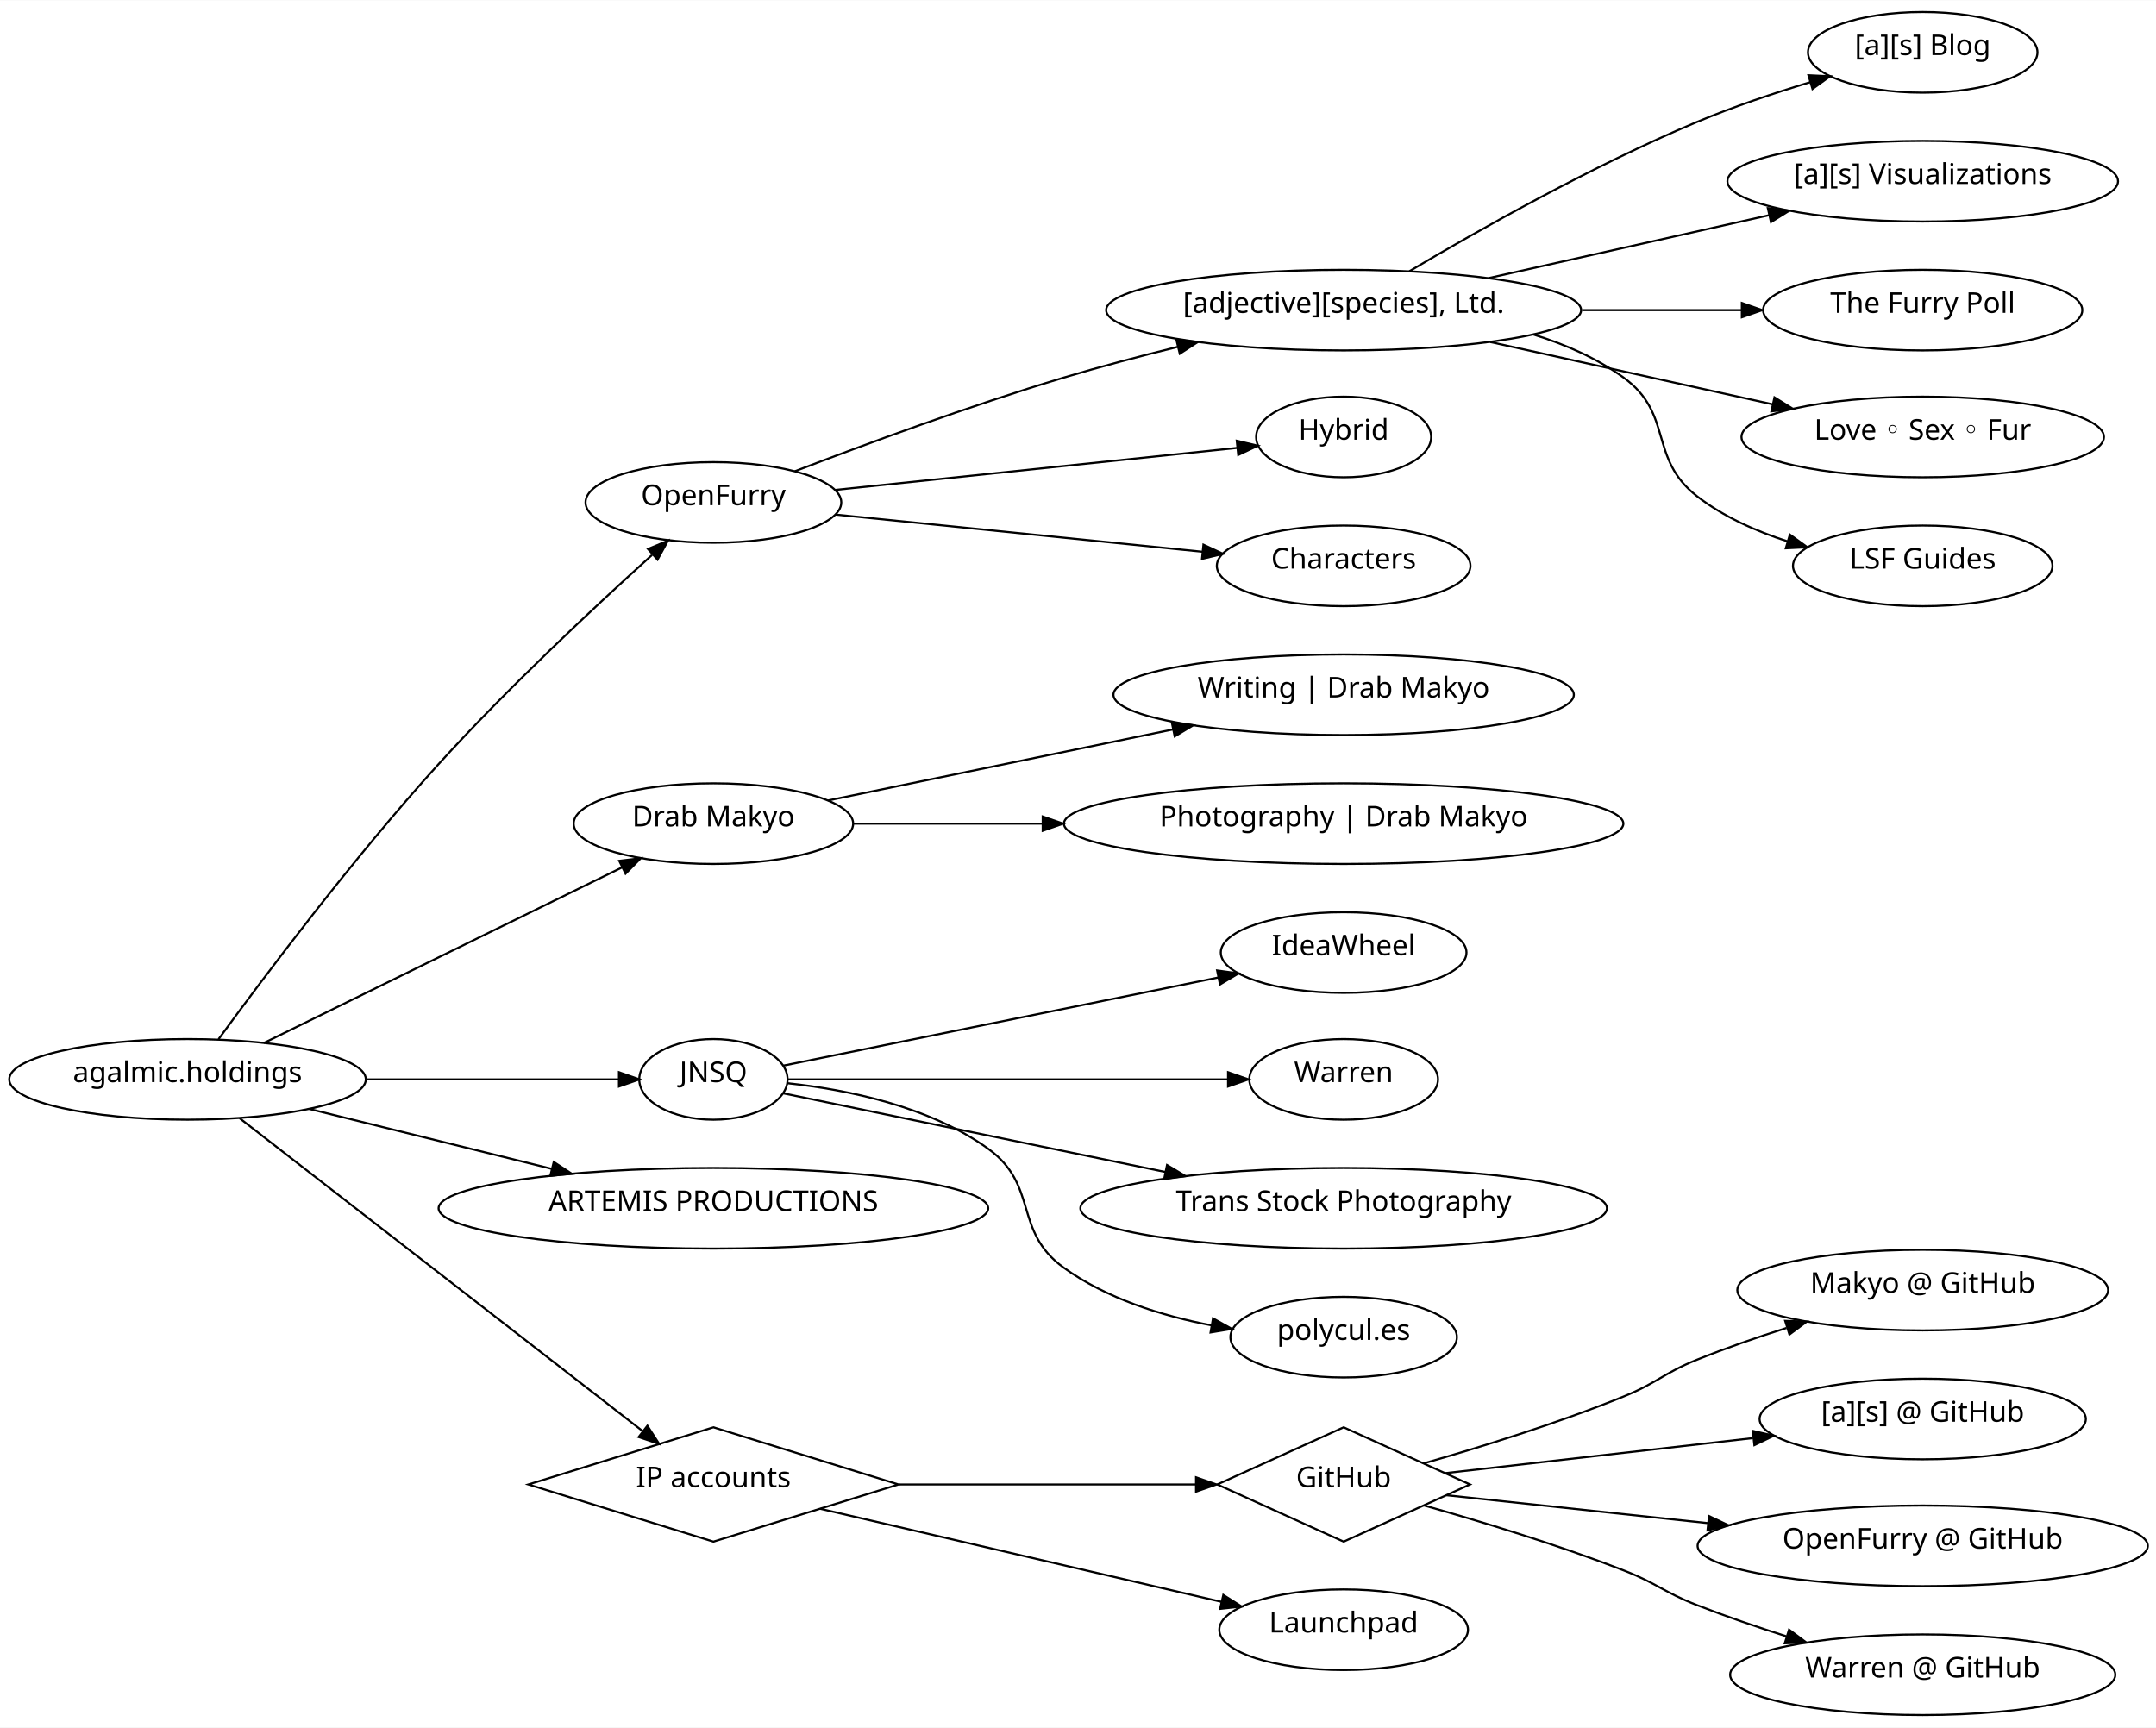
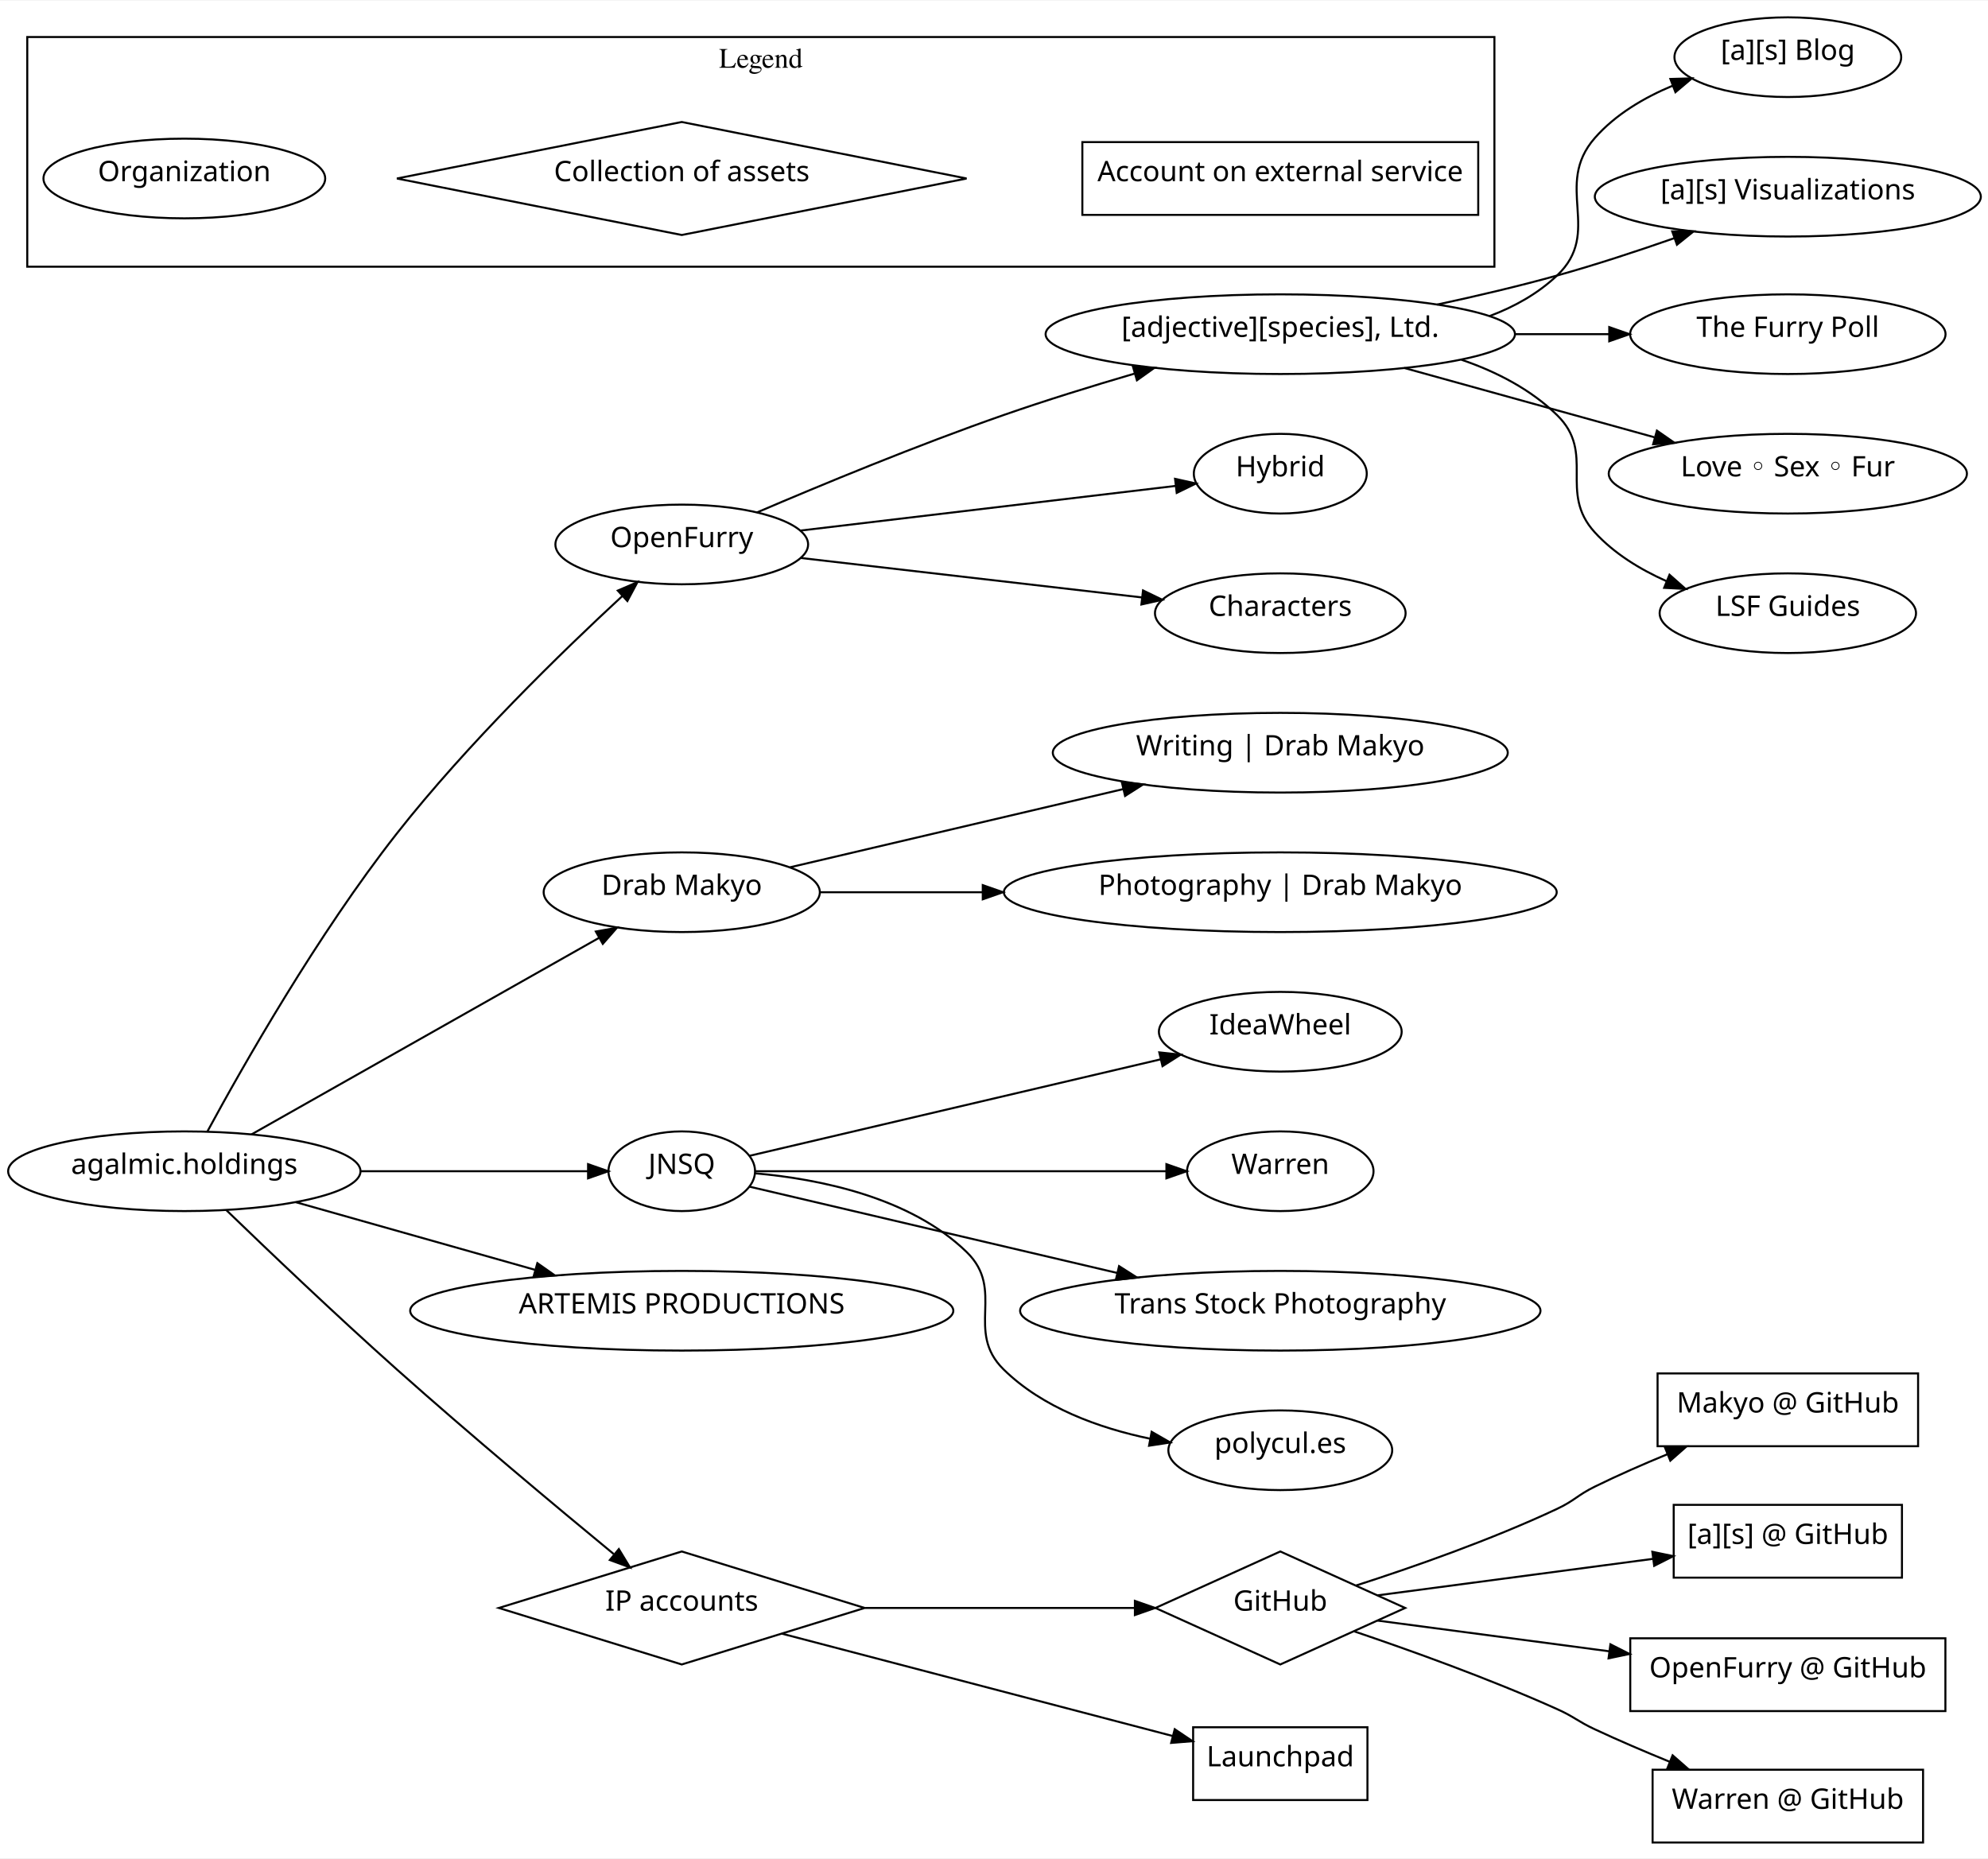
- <svg xmlns="http://www.w3.org/2000/svg" xmlns:xlink="http://www.w3.org/1999/xlink" width="539pt" height="432pt" viewBox="0.00 0.00 539.17 432.00">
-   <g id="graph0" class="graph" transform="scale(0.511712 0.511712) rotate(0) translate(4 840.225)">
-     <polygon fill="white" stroke="none" points="-4,4 -4,-840.225 1049.65,-840.225 1049.65,4 -4,4" />
+ <svg xmlns="http://www.w3.org/2000/svg" xmlns:xlink="http://www.w3.org/1999/xlink" width="539pt" height="504pt" viewBox="0.00 0.00 539.34 504.00">
+   <g id="graph0" class="graph" transform="scale(0.548585 0.548585) rotate(0) translate(4 914.728)">
+     <polygon fill="white" stroke="none" points="-4,4 -4,-914.728 979.155,-914.728 979.155,4 -4,4" />
+     <g id="clust1" class="cluster">
+       <polygon fill="none" stroke="black" points="9.484,-783.108 9.484,-896.707 735.051,-896.707 735.051,-783.108 9.484,-783.108" />
+       <text text-anchor="middle" x="372.267" y="-881.507" font-family="Times,serif" font-size="14.00">Legend</text>
+     </g>
    <g id="node1" class="node">
      <g id="a_node1">
        <a xlink:href="http://agalmic.holdings" xlink:title="agalmic.holdings">
-           <ellipse fill="none" stroke="black" cx="87.651" cy="-312.779" rx="87.139" ry="19.705" />
-           <text text-anchor="middle" x="87.651" y="-311.44" font-family="Antykwa Torunska" font-size="14.00">agalmic.holdings</text>
+           <ellipse fill="none" stroke="black" cx="87.155" cy="-335.737" rx="87.139" ry="19.705" />
+           <text text-anchor="middle" x="87.155" y="-334.398" font-family="Antykwa Torunska" font-size="14.00">agalmic.holdings</text>
        </a>
      </g>
    </g>
    <g id="node2" class="node">
      <g id="a_node2">
        <a xlink:href="http://openfurry.org" xlink:title="OpenFurry">
-           <ellipse fill="none" stroke="black" cx="344.651" cy="-594.779" rx="62.495" ry="19.705" />
-           <text text-anchor="middle" x="344.651" y="-593.44" font-family="Antykwa Torunska" font-size="14.00">OpenFurry</text>
+           <ellipse fill="none" stroke="black" cx="333.155" cy="-645.737" rx="62.495" ry="19.705" />
+           <text text-anchor="middle" x="333.155" y="-644.398" font-family="Antykwa Torunska" font-size="14.00">OpenFurry</text>
        </a>
      </g>
    </g>
    <g id="edge1" class="edge">
-       <path fill="none" stroke="black" d="M102.811,-332.437C124.695,-362.406 168.573,-420.878 210.251,-466.779 244.225,-504.195 286.872,-544.008 314.671,-569.114" />
-       <polygon fill="black" stroke="black" points="312.67,-572.021 322.447,-576.103 317.349,-566.815 312.67,-572.021" />
+       <path fill="none" stroke="black" d="M98.578,-355.42C116.018,-387.606 153.073,-452.906 192.222,-502.737 227.088,-547.117 274.065,-592.767 303.735,-620.197" />
+       <polygon fill="black" stroke="black" points="301.52,-622.915 311.253,-627.1 306.254,-617.759 301.52,-622.915" />
    </g>
    <g id="node11" class="node">
      <g id="a_node11">
        <a xlink:href="http://drab-makyo.com" xlink:title="Drab Makyo">
-           <ellipse fill="none" stroke="black" cx="344.651" cy="-437.779" rx="68.3" ry="19.705" />
-           <text text-anchor="middle" x="344.651" y="-436.44" font-family="Antykwa Torunska" font-size="14.00">Drab Makyo</text>
+           <ellipse fill="none" stroke="black" cx="333.155" cy="-473.737" rx="68.3" ry="19.705" />
+           <text text-anchor="middle" x="333.155" y="-472.398" font-family="Antykwa Torunska" font-size="14.00">Drab Makyo</text>
        </a>
      </g>
    </g>
    <g id="edge10" class="edge">
-       <path fill="none" stroke="black" d="M124.916,-330.556C171.032,-353.162 250.588,-392.16 299.987,-416.375" />
-       <polygon fill="black" stroke="black" points="298.626,-419.606 309.145,-420.865 301.707,-413.32 298.626,-419.606" />
+       <path fill="none" stroke="black" d="M120.305,-353.92C164.557,-378.948 244.2,-423.992 292.219,-451.15" />
+       <polygon fill="black" stroke="black" points="290.665,-454.292 301.092,-456.168 294.111,-448.199 290.665,-454.292" />
    </g>
    <g id="node14" class="node">
      <g id="a_node14">
        <a xlink:href="http://jnsq.us" xlink:title="JNSQ">
-           <ellipse fill="none" stroke="black" cx="344.651" cy="-312.779" rx="36.241" ry="19.705" />
-           <text text-anchor="middle" x="344.651" y="-311.44" font-family="Antykwa Torunska" font-size="14.00">JNSQ</text>
+           <ellipse fill="none" stroke="black" cx="333.155" cy="-335.737" rx="36.241" ry="19.705" />
+           <text text-anchor="middle" x="333.155" y="-334.398" font-family="Antykwa Torunska" font-size="14.00">JNSQ</text>
        </a>
      </g>
    </g>
    <g id="edge13" class="edge">
-       <path fill="none" stroke="black" d="M174.983,-312.779C216.36,-312.779 264.218,-312.779 298.362,-312.779" />
-       <polygon fill="black" stroke="black" points="298.496,-316.279 308.496,-312.779 298.496,-309.279 298.496,-316.279" />
+       <path fill="none" stroke="black" d="M174.524,-335.737C212.337,-335.737 255.155,-335.737 286.613,-335.737" />
+       <polygon fill="black" stroke="black" points="286.822,-339.237 296.822,-335.737 286.822,-332.237 286.822,-339.237" />
    </g>
    <g id="node19" class="node">
      <g id="a_node19">
        <a xlink:href="http://artemis.productions" xlink:title="ARTEMIS PRODUCTIONS">
-           <ellipse fill="none" stroke="black" cx="344.651" cy="-249.779" rx="134.3" ry="19.705" />
-           <text text-anchor="middle" x="344.651" y="-248.44" font-family="Antykwa Torunska" font-size="14.00">ARTEMIS PRODUCTIONS</text>
+           <ellipse fill="none" stroke="black" cx="333.155" cy="-266.737" rx="134.3" ry="19.705" />
+           <text text-anchor="middle" x="333.155" y="-265.398" font-family="Antykwa Torunska" font-size="14.00">ARTEMIS PRODUCTIONS</text>
        </a>
      </g>
    </g>
    <g id="edge18" class="edge">
-       <path fill="none" stroke="black" d="M147.153,-298.326C182.248,-289.655 227.323,-278.519 265.447,-269.1" />
-       <polygon fill="black" stroke="black" points="266.62,-272.416 275.489,-266.619 264.941,-265.62 266.62,-272.416" />
+       <path fill="none" stroke="black" d="M142.307,-320.424C177.105,-310.583 222.701,-297.689 260.487,-287.004" />
+       <polygon fill="black" stroke="black" points="261.746,-290.285 270.416,-284.196 259.841,-283.549 261.746,-290.285" />
    </g>
    <g id="node20" class="node">
-       <polygon fill="none" stroke="black" points="344.651,-142.724 254.196,-114.779 344.651,-86.834 435.106,-114.779 344.651,-142.724" />
-       <text text-anchor="middle" x="344.651" y="-113.44" font-family="Antykwa Torunska" font-size="14.00">IP accounts</text>
+       <polygon fill="none" stroke="black" points="333.155,-147.682 242.7,-119.737 333.155,-91.792 423.61,-119.737 333.155,-147.682" />
+       <text text-anchor="middle" x="333.155" y="-118.398" font-family="Antykwa Torunska" font-size="14.00">IP accounts</text>
    </g>
    <g id="edge19" class="edge">
-       <path fill="none" stroke="black" d="M113.102,-293.794C159.013,-258.146 258.168,-181.155 310.211,-140.745" />
-       <polygon fill="black" stroke="black" points="312.392,-143.483 318.144,-134.585 308.099,-137.954 312.392,-143.483" />
+       <path fill="none" stroke="black" d="M107.804,-316.621C128.507,-296.626 162.209,-264.487 192.222,-237.737 228.28,-205.599 270.85,-170.026 299.488,-146.427" />
+       <polygon fill="black" stroke="black" points="302.041,-148.858 307.541,-139.803 297.595,-143.452 302.041,-148.858" />
    </g>
    <g id="node3" class="node">
      <g id="a_node3">
        <a xlink:href="http://adjectivespecies.com" xlink:title="[adjective][species], Ltd.">
-           <ellipse fill="none" stroke="black" cx="652.651" cy="-688.779" rx="116.057" ry="19.705" />
-           <text text-anchor="middle" x="652.651" y="-687.44" font-family="Antykwa Torunska" font-size="14.00">[adjective][species], Ltd.</text>
+           <ellipse fill="none" stroke="black" cx="629.155" cy="-749.737" rx="116.057" ry="19.705" />
+           <text text-anchor="middle" x="629.155" y="-748.398" font-family="Antykwa Torunska" font-size="14.00">[adjective][species], Ltd.</text>
        </a>
      </g>
    </g>
    <g id="edge2" class="edge">
-       <path fill="none" stroke="black" d="M384.457,-610.02C418.693,-623.145 470.111,-642.082 515.801,-655.779 533.734,-661.156 553.194,-666.288 571.633,-670.835" />
-       <polygon fill="black" stroke="black" points="570.916,-674.263 581.461,-673.229 572.573,-667.462 570.916,-674.263" />
+       <path fill="none" stroke="black" d="M370.202,-661.505C402.009,-675.133 449.792,-694.917 492.305,-709.737 513.148,-717.003 536.081,-724.093 557.074,-730.236" />
+       <polygon fill="black" stroke="black" points="556.306,-733.658 566.886,-733.08 558.255,-726.934 556.306,-733.658" />
    </g>
    <g id="node9" class="node">
      <g id="a_node9">
        <a xlink:href="http://hybrid.ink" xlink:title="Hybrid">
-           <ellipse fill="none" stroke="black" cx="652.651" cy="-626.779" rx="42.766" ry="19.705" />
-           <text text-anchor="middle" x="652.651" y="-625.44" font-family="Antykwa Torunska" font-size="14.00">Hybrid</text>
+           <ellipse fill="none" stroke="black" cx="629.155" cy="-680.737" rx="42.766" ry="19.705" />
+           <text text-anchor="middle" x="629.155" y="-679.398" font-family="Antykwa Torunska" font-size="14.00">Hybrid</text>
        </a>
      </g>
    </g>
    <g id="edge8" class="edge">
-       <path fill="none" stroke="black" d="M403.928,-600.873C460.782,-606.819 546.405,-615.773 600.638,-621.444" />
-       <polygon fill="black" stroke="black" points="600.406,-624.939 610.716,-622.498 601.135,-617.977 600.406,-624.939" />
+       <path fill="none" stroke="black" d="M391.539,-652.568C445.588,-659.003 525.775,-668.549 577.507,-674.708" />
+       <polygon fill="black" stroke="black" points="577.114,-678.185 587.458,-675.892 577.942,-671.234 577.114,-678.185" />
    </g>
    <g id="node10" class="node">
      <g id="a_node10">
        <a xlink:href="http://characters.openfurry.org" xlink:title="Characters">
-           <ellipse fill="none" stroke="black" cx="652.651" cy="-563.779" rx="61.98" ry="19.705" />
-           <text text-anchor="middle" x="652.651" y="-562.44" font-family="Antykwa Torunska" font-size="14.00">Characters</text>
+           <ellipse fill="none" stroke="black" cx="629.155" cy="-611.737" rx="61.98" ry="19.705" />
+           <text text-anchor="middle" x="629.155" y="-610.398" font-family="Antykwa Torunska" font-size="14.00">Characters</text>
        </a>
      </g>
    </g>
    <g id="edge9" class="edge">
-       <path fill="none" stroke="black" d="M404.289,-588.839C455.481,-583.653 529.796,-576.124 583.596,-570.674" />
-       <polygon fill="black" stroke="black" points="584.135,-574.137 593.731,-569.647 583.429,-567.173 584.135,-574.137" />
+       <path fill="none" stroke="black" d="M391.889,-639.06C440.412,-633.449 509.817,-625.422 560.853,-619.52" />
+       <polygon fill="black" stroke="black" points="561.272,-622.995 570.804,-618.37 560.468,-616.042 561.272,-622.995" />
    </g>
    <g id="node4" class="node">
      <g id="a_node4">
        <a xlink:href="http://adjectivespecies.com" xlink:title="[a][s] Blog">
-           <ellipse fill="none" stroke="black" cx="935.651" cy="-814.779" rx="56.071" ry="19.705" />
-           <text text-anchor="middle" x="935.651" y="-813.44" font-family="Antykwa Torunska" font-size="14.00">[a][s] Blog</text>
+           <ellipse fill="none" stroke="black" cx="880.155" cy="-886.737" rx="56.071" ry="19.705" />
+           <text text-anchor="middle" x="880.155" y="-885.398" font-family="Antykwa Torunska" font-size="14.00">[a][s] Blog</text>
        </a>
      </g>
    </g>
    <g id="edge3" class="edge">
-       <path fill="none" stroke="black" d="M684.736,-707.763C718.479,-727.809 774.387,-759.409 825.396,-780.779 843.019,-788.163 862.824,-794.798 880.682,-800.204" />
-       <polygon fill="black" stroke="black" points="879.794,-803.592 890.377,-803.079 881.784,-796.88 879.794,-803.592" />
+       <path fill="none" stroke="black" d="M732.733,-758.713C745.016,-763.34 756.535,-769.798 766.006,-778.737 788.798,-800.25 764.035,-823.157 784.681,-846.737 794.884,-858.389 809.055,-866.741 823.322,-872.689" />
+       <polygon fill="black" stroke="black" points="822.079,-875.961 832.67,-876.262 824.578,-869.422 822.079,-875.961" />
    </g>
    <g id="node5" class="node">
      <g id="a_node5">
        <a xlink:href="http://vis.adjectivespecies.com" xlink:title="[a][s] Visualizations">
-           <ellipse fill="none" stroke="black" cx="935.651" cy="-751.779" rx="95.448" ry="19.705" />
-           <text text-anchor="middle" x="935.651" y="-750.44" font-family="Antykwa Torunska" font-size="14.00">[a][s] Visualizations</text>
+           <ellipse fill="none" stroke="black" cx="880.155" cy="-817.737" rx="95.448" ry="19.705" />
+           <text text-anchor="middle" x="880.155" y="-816.398" font-family="Antykwa Torunska" font-size="14.00">[a][s] Visualizations</text>
        </a>
      </g>
    </g>
    <g id="edge4" class="edge">
-       <path fill="none" stroke="black" d="M723.473,-704.433C765.156,-713.778 818.06,-725.64 860.489,-735.152" />
-       <polygon fill="black" stroke="black" points="859.957,-738.62 870.481,-737.392 861.489,-731.789 859.957,-738.62" />
+       <path fill="none" stroke="black" d="M706.714,-764.377C726.167,-768.562 746.953,-773.441 766.006,-778.737 785.096,-784.044 805.665,-790.808 823.961,-797.209" />
+       <polygon fill="black" stroke="black" points="822.989,-800.577 833.584,-800.613 825.324,-793.978 822.989,-800.577" />
    </g>
    <g id="node6" class="node">
      <g id="a_node6">
        <a xlink:href="https://furrypoll.com" xlink:title="The Furry Poll">
-           <ellipse fill="none" stroke="black" cx="935.651" cy="-688.779" rx="78.003" ry="19.705" />
-           <text text-anchor="middle" x="935.651" y="-687.44" font-family="Antykwa Torunska" font-size="14.00">The Furry Poll</text>
+           <ellipse fill="none" stroke="black" cx="880.155" cy="-749.737" rx="78.003" ry="19.705" />
+           <text text-anchor="middle" x="880.155" y="-748.398" font-family="Antykwa Torunska" font-size="14.00">The Furry Poll</text>
        </a>
      </g>
    </g>
    <g id="edge5" class="edge">
-       <path fill="none" stroke="black" d="M769.161,-688.779C795.238,-688.779 822.501,-688.779 847.2,-688.779" />
-       <polygon fill="black" stroke="black" points="847.254,-692.279 857.254,-688.779 847.254,-685.279 847.254,-692.279" />
+       <path fill="none" stroke="black" d="M745.544,-749.737C761.048,-749.737 776.742,-749.737 791.656,-749.737" />
+       <polygon fill="black" stroke="black" points="791.845,-753.237 801.845,-749.737 791.845,-746.237 791.845,-753.237" />
    </g>
    <g id="node7" class="node">
      <g id="a_node7">
        <a xlink:href="http://lovesexfur.com" xlink:title="Love ◦ Sex ◦ Fur">
-           <ellipse fill="none" stroke="black" cx="935.651" cy="-626.779" rx="88.578" ry="19.705" />
-           <text text-anchor="middle" x="935.651" y="-625.44" font-family="Antykwa Torunska" font-size="14.00">Love ◦ Sex ◦ Fur</text>
+           <ellipse fill="none" stroke="black" cx="880.155" cy="-680.737" rx="88.578" ry="19.705" />
+           <text text-anchor="middle" x="880.155" y="-679.398" font-family="Antykwa Torunska" font-size="14.00">Love ◦ Sex ◦ Fur</text>
        </a>
      </g>
    </g>
    <g id="edge6" class="edge">
-       <path fill="none" stroke="black" d="M724.197,-673.214C766.339,-663.916 819.754,-652.13 862.225,-642.759" />
-       <polygon fill="black" stroke="black" points="863.206,-646.127 872.217,-640.555 861.698,-639.292 863.206,-646.127" />
+       <path fill="none" stroke="black" d="M690.431,-733.034C727.822,-722.673 775.856,-709.362 814.106,-698.763" />
+       <polygon fill="black" stroke="black" points="815.409,-702.034 824.111,-695.99 813.54,-695.288 815.409,-702.034" />
    </g>
    <g id="node8" class="node">
      <g id="a_node8">
        <a xlink:href="http://guides.lovesexfur.com" xlink:title="LSF Guides">
-           <ellipse fill="none" stroke="black" cx="935.651" cy="-563.779" rx="63.401" ry="19.705" />
-           <text text-anchor="middle" x="935.651" y="-562.44" font-family="Antykwa Torunska" font-size="14.00">LSF Guides</text>
+           <ellipse fill="none" stroke="black" cx="880.155" cy="-611.737" rx="63.401" ry="19.705" />
+           <text text-anchor="middle" x="880.155" y="-610.398" font-family="Antykwa Torunska" font-size="14.00">LSF Guides</text>
        </a>
      </g>
    </g>
    <g id="edge7" class="edge">
-       <path fill="none" stroke="black" d="M745.285,-676.879C760.991,-672.035 776.436,-665.255 789.502,-655.779 814.042,-637.982 801.432,-616.346 825.396,-597.779 838.27,-587.805 854.104,-580.732 869.681,-575.725" />
-       <polygon fill="black" stroke="black" points="870.726,-579.066 879.318,-572.867 868.736,-572.355 870.726,-579.066" />
+       <path fill="none" stroke="black" d="M718.764,-737.092C736.134,-731.14 752.98,-722.439 766.006,-709.737 785.395,-690.83 766.403,-671.719 784.681,-651.737 794.258,-641.267 807.023,-633.44 820.065,-627.625" />
+       <polygon fill="black" stroke="black" points="821.639,-630.763 829.569,-623.737 818.988,-624.284 821.639,-630.763" />
    </g>
    <g id="node12" class="node">
      <g id="a_node12">
        <a xlink:href="http://writing.drab-makyo.com" xlink:title="Writing | Drab Makyo">
-           <ellipse fill="none" stroke="black" cx="652.651" cy="-500.779" rx="112.497" ry="19.705" />
-           <text text-anchor="middle" x="652.651" y="-499.44" font-family="Antykwa Torunska" font-size="14.00">Writing | Drab Makyo</text>
+           <ellipse fill="none" stroke="black" cx="629.155" cy="-542.737" rx="112.497" ry="19.705" />
+           <text text-anchor="middle" x="629.155" y="-541.398" font-family="Antykwa Torunska" font-size="14.00">Writing | Drab Makyo</text>
        </a>
      </g>
    </g>
    <g id="edge11" class="edge">
-       <path fill="none" stroke="black" d="M400.711,-449.115C447.687,-458.787 515.914,-472.833 569.373,-483.84" />
-       <polygon fill="black" stroke="black" points="568.674,-487.269 579.174,-485.858 570.086,-480.413 568.674,-487.269" />
+       <path fill="none" stroke="black" d="M386.717,-486.073C432.568,-496.834 499.677,-512.584 551.512,-524.749" />
+       <polygon fill="black" stroke="black" points="550.799,-528.177 561.334,-527.055 552.399,-521.362 550.799,-528.177" />
    </g>
    <g id="node13" class="node">
      <g id="a_node13">
        <a xlink:href="http://makyo.photography" xlink:title="Photography | Drab Makyo">
-           <ellipse fill="none" stroke="black" cx="652.651" cy="-437.779" rx="136.702" ry="19.705" />
-           <text text-anchor="middle" x="652.651" y="-436.44" font-family="Antykwa Torunska" font-size="14.00">Photography | Drab Makyo</text>
+           <ellipse fill="none" stroke="black" cx="629.155" cy="-473.737" rx="136.702" ry="19.705" />
+           <text text-anchor="middle" x="629.155" y="-472.398" font-family="Antykwa Torunska" font-size="14.00">Photography | Drab Makyo</text>
        </a>
      </g>
    </g>
    <g id="edge12" class="edge">
-       <path fill="none" stroke="black" d="M413.183,-437.779C440.538,-437.779 473.259,-437.779 505.569,-437.779" />
-       <polygon fill="black" stroke="black" points="505.576,-441.279 515.576,-437.779 505.576,-434.279 505.576,-441.279" />
+       <path fill="none" stroke="black" d="M401.605,-473.737C425.612,-473.737 453.669,-473.737 481.7,-473.737" />
+       <polygon fill="black" stroke="black" points="482.019,-477.237 492.019,-473.737 482.019,-470.237 482.019,-477.237" />
    </g>
    <g id="node15" class="node">
      <g id="a_node15">
        <a xlink:href="http://ideas.jnsq.us" xlink:title="IdeaWheel">
-           <ellipse fill="none" stroke="black" cx="652.651" cy="-374.779" rx="60.037" ry="19.705" />
-           <text text-anchor="middle" x="652.651" y="-373.44" font-family="Antykwa Torunska" font-size="14.00">IdeaWheel</text>
+           <ellipse fill="none" stroke="black" cx="629.155" cy="-404.737" rx="60.037" ry="19.705" />
+           <text text-anchor="middle" x="629.155" y="-403.398" font-family="Antykwa Torunska" font-size="14.00">IdeaWheel</text>
        </a>
      </g>
    </g>
    <g id="edge14" class="edge">
-       <path fill="none" stroke="black" d="M378.689,-319.473C429.518,-329.772 527.685,-349.662 591.396,-362.571" />
-       <polygon fill="black" stroke="black" points="590.817,-366.024 601.313,-364.58 592.207,-359.164 590.817,-366.024" />
+       <path fill="none" stroke="black" d="M366.742,-343.385C415.743,-354.885 509.131,-376.803 569.999,-391.088" />
+       <polygon fill="black" stroke="black" points="569.314,-394.522 579.849,-393.4 570.913,-387.708 569.314,-394.522" />
    </g>
    <g id="node16" class="node">
      <g id="a_node16">
        <a xlink:href="https://warren.community" xlink:title="Warren">
-           <ellipse fill="none" stroke="black" cx="652.651" cy="-312.779" rx="46.111" ry="19.705" />
-           <text text-anchor="middle" x="652.651" y="-311.44" font-family="Antykwa Torunska" font-size="14.00">Warren</text>
+           <ellipse fill="none" stroke="black" cx="629.155" cy="-335.737" rx="46.111" ry="19.705" />
+           <text text-anchor="middle" x="629.155" y="-334.398" font-family="Antykwa Torunska" font-size="14.00">Warren</text>
        </a>
      </g>
    </g>
    <g id="edge15" class="edge">
-       <path fill="none" stroke="black" d="M381.052,-312.779C433.807,-312.779 533.533,-312.779 596.074,-312.779" />
-       <polygon fill="black" stroke="black" points="596.159,-316.279 606.159,-312.779 596.159,-309.279 596.159,-316.279" />
+       <path fill="none" stroke="black" d="M369.326,-335.737C419.755,-335.737 513.092,-335.737 572.824,-335.737" />
+       <polygon fill="black" stroke="black" points="572.838,-339.237 582.838,-335.737 572.838,-332.237 572.838,-339.237" />
    </g>
    <g id="node17" class="node">
      <g id="a_node17">
        <a xlink:href="http://transstock.photography" xlink:title="Trans Stock Photography">
-           <ellipse fill="none" stroke="black" cx="652.651" cy="-249.779" rx="128.67" ry="19.705" />
-           <text text-anchor="middle" x="652.651" y="-248.44" font-family="Antykwa Torunska" font-size="14.00">Trans Stock Photography</text>
+           <ellipse fill="none" stroke="black" cx="629.155" cy="-266.737" rx="128.67" ry="19.705" />
+           <text text-anchor="middle" x="629.155" y="-265.398" font-family="Antykwa Torunska" font-size="14.00">Trans Stock Photography</text>
        </a>
      </g>
    </g>
    <g id="edge16" class="edge">
-       <path fill="none" stroke="black" d="M378.689,-305.977C423.064,-296.841 503.517,-280.277 565.626,-267.49" />
-       <polygon fill="black" stroke="black" points="566.339,-270.917 575.428,-265.472 564.928,-264.061 566.339,-270.917" />
+       <path fill="none" stroke="black" d="M366.742,-328.089C410.29,-317.869 488.898,-299.42 548.579,-285.413" />
+       <polygon fill="black" stroke="black" points="549.425,-288.81 558.361,-283.117 547.825,-281.995 549.425,-288.81" />
    </g>
    <g id="node18" class="node">
      <g id="a_node18">
        <a xlink:href="http://polycul.es" xlink:title="polycul.es">
-           <ellipse fill="none" stroke="black" cx="652.651" cy="-186.779" rx="55.353" ry="19.705" />
-           <text text-anchor="middle" x="652.651" y="-185.44" font-family="Antykwa Torunska" font-size="14.00">polycul.es</text>
+           <ellipse fill="none" stroke="black" cx="629.155" cy="-197.737" rx="55.353" ry="19.705" />
+           <text text-anchor="middle" x="629.155" y="-196.398" font-family="Antykwa Torunska" font-size="14.00">polycul.es</text>
        </a>
      </g>
    </g>
    <g id="edge17" class="edge">
-       <path fill="none" stroke="black" d="M380.69,-310.919C409.496,-307.836 450.134,-299.766 479.051,-278.779 503.749,-260.855 491.064,-238.65 515.801,-220.779 536.759,-205.638 563.749,-197.209 588.142,-192.529" />
-       <polygon fill="black" stroke="black" points="588.804,-195.966 598.054,-190.8 587.601,-189.07 588.804,-195.966" />
+       <path fill="none" stroke="black" d="M369.519,-334.708C400.95,-331.91 446.13,-322.981 474.089,-295.737 493.44,-276.88 473.028,-256.67 492.305,-237.737 511.583,-218.801 539.349,-208.752 564.761,-203.449" />
+       <polygon fill="black" stroke="black" points="565.548,-206.863 574.731,-201.578 564.257,-199.983 565.548,-206.863" />
    </g>
    <g id="node21" class="node">
-       <polygon fill="none" stroke="black" points="652.651,-142.724 590.899,-114.779 652.651,-86.834 714.403,-114.779 652.651,-142.724" />
-       <text text-anchor="middle" x="652.651" y="-113.44" font-family="Antykwa Torunska" font-size="14.00">GitHub</text>
+       <polygon fill="none" stroke="black" points="629.155,-147.682 567.403,-119.737 629.155,-91.792 690.907,-119.737 629.155,-147.682" />
+       <text text-anchor="middle" x="629.155" y="-118.398" font-family="Antykwa Torunska" font-size="14.00">GitHub</text>
    </g>
    <g id="edge20" class="edge">
-       <path fill="none" stroke="black" d="M435.394,-114.779C481.597,-114.779 537.142,-114.779 580.369,-114.779" />
-       <polygon fill="black" stroke="black" points="580.517,-118.279 590.517,-114.779 580.517,-111.279 580.517,-118.279" />
+       <path fill="none" stroke="black" d="M423.962,-119.737C466.682,-119.737 517.037,-119.737 557.052,-119.737" />
+       <polygon fill="black" stroke="black" points="557.255,-123.237 567.255,-119.737 557.255,-116.237 557.255,-123.237" />
    </g>
    <g id="node26" class="node">
      <g id="a_node26">
        <a xlink:href="https://launchpad.net/~makyo" xlink:title="Launchpad">
-           <ellipse fill="none" stroke="black" cx="652.651" cy="-43.779" rx="60.768" ry="19.705" />
-           <text text-anchor="middle" x="652.651" y="-42.44" font-family="Antykwa Torunska" font-size="14.00">Launchpad</text>
+           <polygon fill="none" stroke="black" points="672.258,-60.737 586.053,-60.737 586.053,-24.737 672.258,-24.737 672.258,-60.737" />
+           <text text-anchor="middle" x="629.155" y="-41.398" font-family="Antykwa Torunska" font-size="14.00">Launchpad</text>
        </a>
      </g>
    </g>
    <g id="edge25" class="edge">
-       <path fill="none" stroke="black" d="M396.869,-102.895C450.958,-90.345 536.107,-70.589 592.89,-57.413" />
-       <polygon fill="black" stroke="black" points="593.848,-60.784 602.798,-55.114 592.266,-53.965 593.848,-60.784" />
+       <path fill="none" stroke="black" d="M382.703,-107.022C435.981,-93.068 521.191,-70.751 575.898,-56.423" />
+       <polygon fill="black" stroke="black" points="576.957,-59.764 585.744,-53.845 575.183,-52.993 576.957,-59.764" />
    </g>
    <g id="node22" class="node">
      <g id="a_node22">
        <a xlink:href="https://github.com/makyo" xlink:title="Makyo @ GitHub">
-           <ellipse fill="none" stroke="black" cx="935.651" cy="-209.779" rx="90.609" ry="19.705" />
-           <text text-anchor="middle" x="935.651" y="-208.44" font-family="Antykwa Torunska" font-size="14.00">Makyo @ GitHub</text>
+           <polygon fill="none" stroke="black" points="944.573,-235.737 815.738,-235.737 815.738,-199.737 944.573,-199.737 944.573,-235.737" />
+           <text text-anchor="middle" x="880.155" y="-216.398" font-family="Antykwa Torunska" font-size="14.00">Makyo @ GitHub</text>
        </a>
      </g>
    </g>
    <g id="edge21" class="edge">
-       <path fill="none" stroke="black" d="M691.699,-125.071C719.254,-132.945 757.183,-144.657 789.502,-157.779 806.037,-164.493 808.844,-169.106 825.396,-175.779 839.317,-181.392 854.539,-186.654 869.081,-191.283" />
-       <polygon fill="black" stroke="black" points="868.427,-194.745 879.015,-194.383 870.512,-188.063 868.427,-194.745" />
+       <path fill="none" stroke="black" d="M666.647,-130.851C694.429,-139.799 733.329,-153.384 766.006,-168.737 774.725,-172.833 776.038,-175.483 784.681,-179.737 796.071,-185.343 808.504,-190.793 820.498,-195.735" />
+       <polygon fill="black" stroke="black" points="819.413,-199.071 829.996,-199.582 822.041,-192.583 819.413,-199.071" />
    </g>
    <g id="node23" class="node">
      <g id="a_node23">
        <a xlink:href="https://github.com/adjspecies" xlink:title="[a][s] @ GitHub">
-           <ellipse fill="none" stroke="black" cx="935.651" cy="-146.779" rx="79.722" ry="19.705" />
-           <text text-anchor="middle" x="935.651" y="-145.44" font-family="Antykwa Torunska" font-size="14.00">[a][s] @ GitHub</text>
+           <polygon fill="none" stroke="black" points="936.596,-170.737 823.715,-170.737 823.715,-134.737 936.596,-134.737 936.596,-170.737" />
+           <text text-anchor="middle" x="880.155" y="-151.398" font-family="Antykwa Torunska" font-size="14.00">[a][s] @ GitHub</text>
        </a>
      </g>
    </g>
    <g id="edge22" class="edge">
-       <path fill="none" stroke="black" d="M702.277,-120.317C743.632,-125.026 803.899,-131.889 852.694,-137.446" />
-       <polygon fill="black" stroke="black" points="852.589,-140.957 862.921,-138.611 853.381,-134.002 852.589,-140.957" />
+       <path fill="none" stroke="black" d="M677.283,-125.983C715.789,-131.086 770.653,-138.357 813.469,-144.032" />
+       <polygon fill="black" stroke="black" points="813.147,-147.519 823.52,-145.364 814.067,-140.58 813.147,-147.519" />
    </g>
    <g id="node24" class="node">
      <g id="a_node24">
        <a xlink:href="https://github.com/openfurry" xlink:title="OpenFurry @ GitHub">
-           <ellipse fill="none" stroke="black" cx="935.651" cy="-84.779" rx="110.012" ry="19.705" />
-           <text text-anchor="middle" x="935.651" y="-83.44" font-family="Antykwa Torunska" font-size="14.00">OpenFurry @ GitHub</text>
+           <polygon fill="none" stroke="black" points="958.08,-104.737 802.23,-104.737 802.23,-68.737 958.08,-68.737 958.08,-104.737" />
+           <text text-anchor="middle" x="880.155" y="-85.398" font-family="Antykwa Torunska" font-size="14.00">OpenFurry @ GitHub</text>
        </a>
      </g>
    </g>
    <g id="edge23" class="edge">
-       <path fill="none" stroke="black" d="M702.919,-109.519C738.185,-105.754 786.96,-100.547 830.669,-95.88" />
-       <polygon fill="black" stroke="black" points="831.21,-99.343 840.782,-94.801 830.467,-92.382 831.21,-99.343" />
+       <path fill="none" stroke="black" d="M677.283,-113.491C709.51,-109.22 753.196,-103.43 791.687,-98.329" />
+       <polygon fill="black" stroke="black" points="792.417,-101.763 801.87,-96.98 791.497,-94.824 792.417,-101.763" />
    </g>
    <g id="node25" class="node">
      <g id="a_node25">
        <a xlink:href="https://github.com/warren-community" xlink:title="Warren @ GitHub">
-           <ellipse fill="none" stroke="black" cx="935.651" cy="-21.779" rx="94.128" ry="19.705" />
-           <text text-anchor="middle" x="935.651" y="-20.44" font-family="Antykwa Torunska" font-size="14.00">Warren @ GitHub</text>
+           <polygon fill="none" stroke="black" points="947.036,-39.737 813.275,-39.737 813.275,-3.737 947.036,-3.737 947.036,-39.737" />
+           <text text-anchor="middle" x="880.155" y="-20.398" font-family="Antykwa Torunska" font-size="14.00">Warren @ GitHub</text>
        </a>
      </g>
    </g>
    <g id="edge24" class="edge">
-       <path fill="none" stroke="black" d="M691.919,-104.526C719.415,-96.779 757.178,-85.357 789.502,-72.779 805.952,-66.378 808.952,-62.195 825.396,-55.779 839.304,-50.352 854.463,-45.181 868.939,-40.584" />
-       <polygon fill="black" stroke="black" points="870.326,-43.818 878.828,-37.497 868.239,-37.136 870.326,-43.818" />
+       <path fill="none" stroke="black" d="M665.593,-108.206C693.325,-98.822 732.649,-84.719 766.006,-69.737 774.595,-65.879 776.151,-63.722 784.681,-59.737 796.552,-54.192 809.467,-48.673 821.827,-43.629" />
+       <polygon fill="black" stroke="black" points="823.178,-46.858 831.144,-39.873 820.56,-40.366 823.178,-46.858" />
+     </g>
+     <g id="node27" class="node">
+       <ellipse fill="none" stroke="black" cx="87.155" cy="-826.737" rx="69.672" ry="19.705" />
+       <text text-anchor="middle" x="87.155" y="-825.398" font-family="Antykwa Torunska" font-size="14.00">Organization</text>
+     </g>
+     <g id="node28" class="node">
+       <polygon fill="none" stroke="black" points="333.155,-854.682 192.288,-826.737 333.155,-798.792 474.022,-826.737 333.155,-854.682" />
+       <text text-anchor="middle" x="333.155" y="-825.398" font-family="Antykwa Torunska" font-size="14.00">Collection of assets</text>
+     </g>
+     <g id="node29" class="node">
+       <polygon fill="none" stroke="black" points="727.044,-844.737 531.266,-844.737 531.266,-808.737 727.044,-808.737 727.044,-844.737" />
+       <text text-anchor="middle" x="629.155" y="-825.398" font-family="Antykwa Torunska" font-size="14.00">Account on external service</text>
    </g>
  </g>
</svg>
